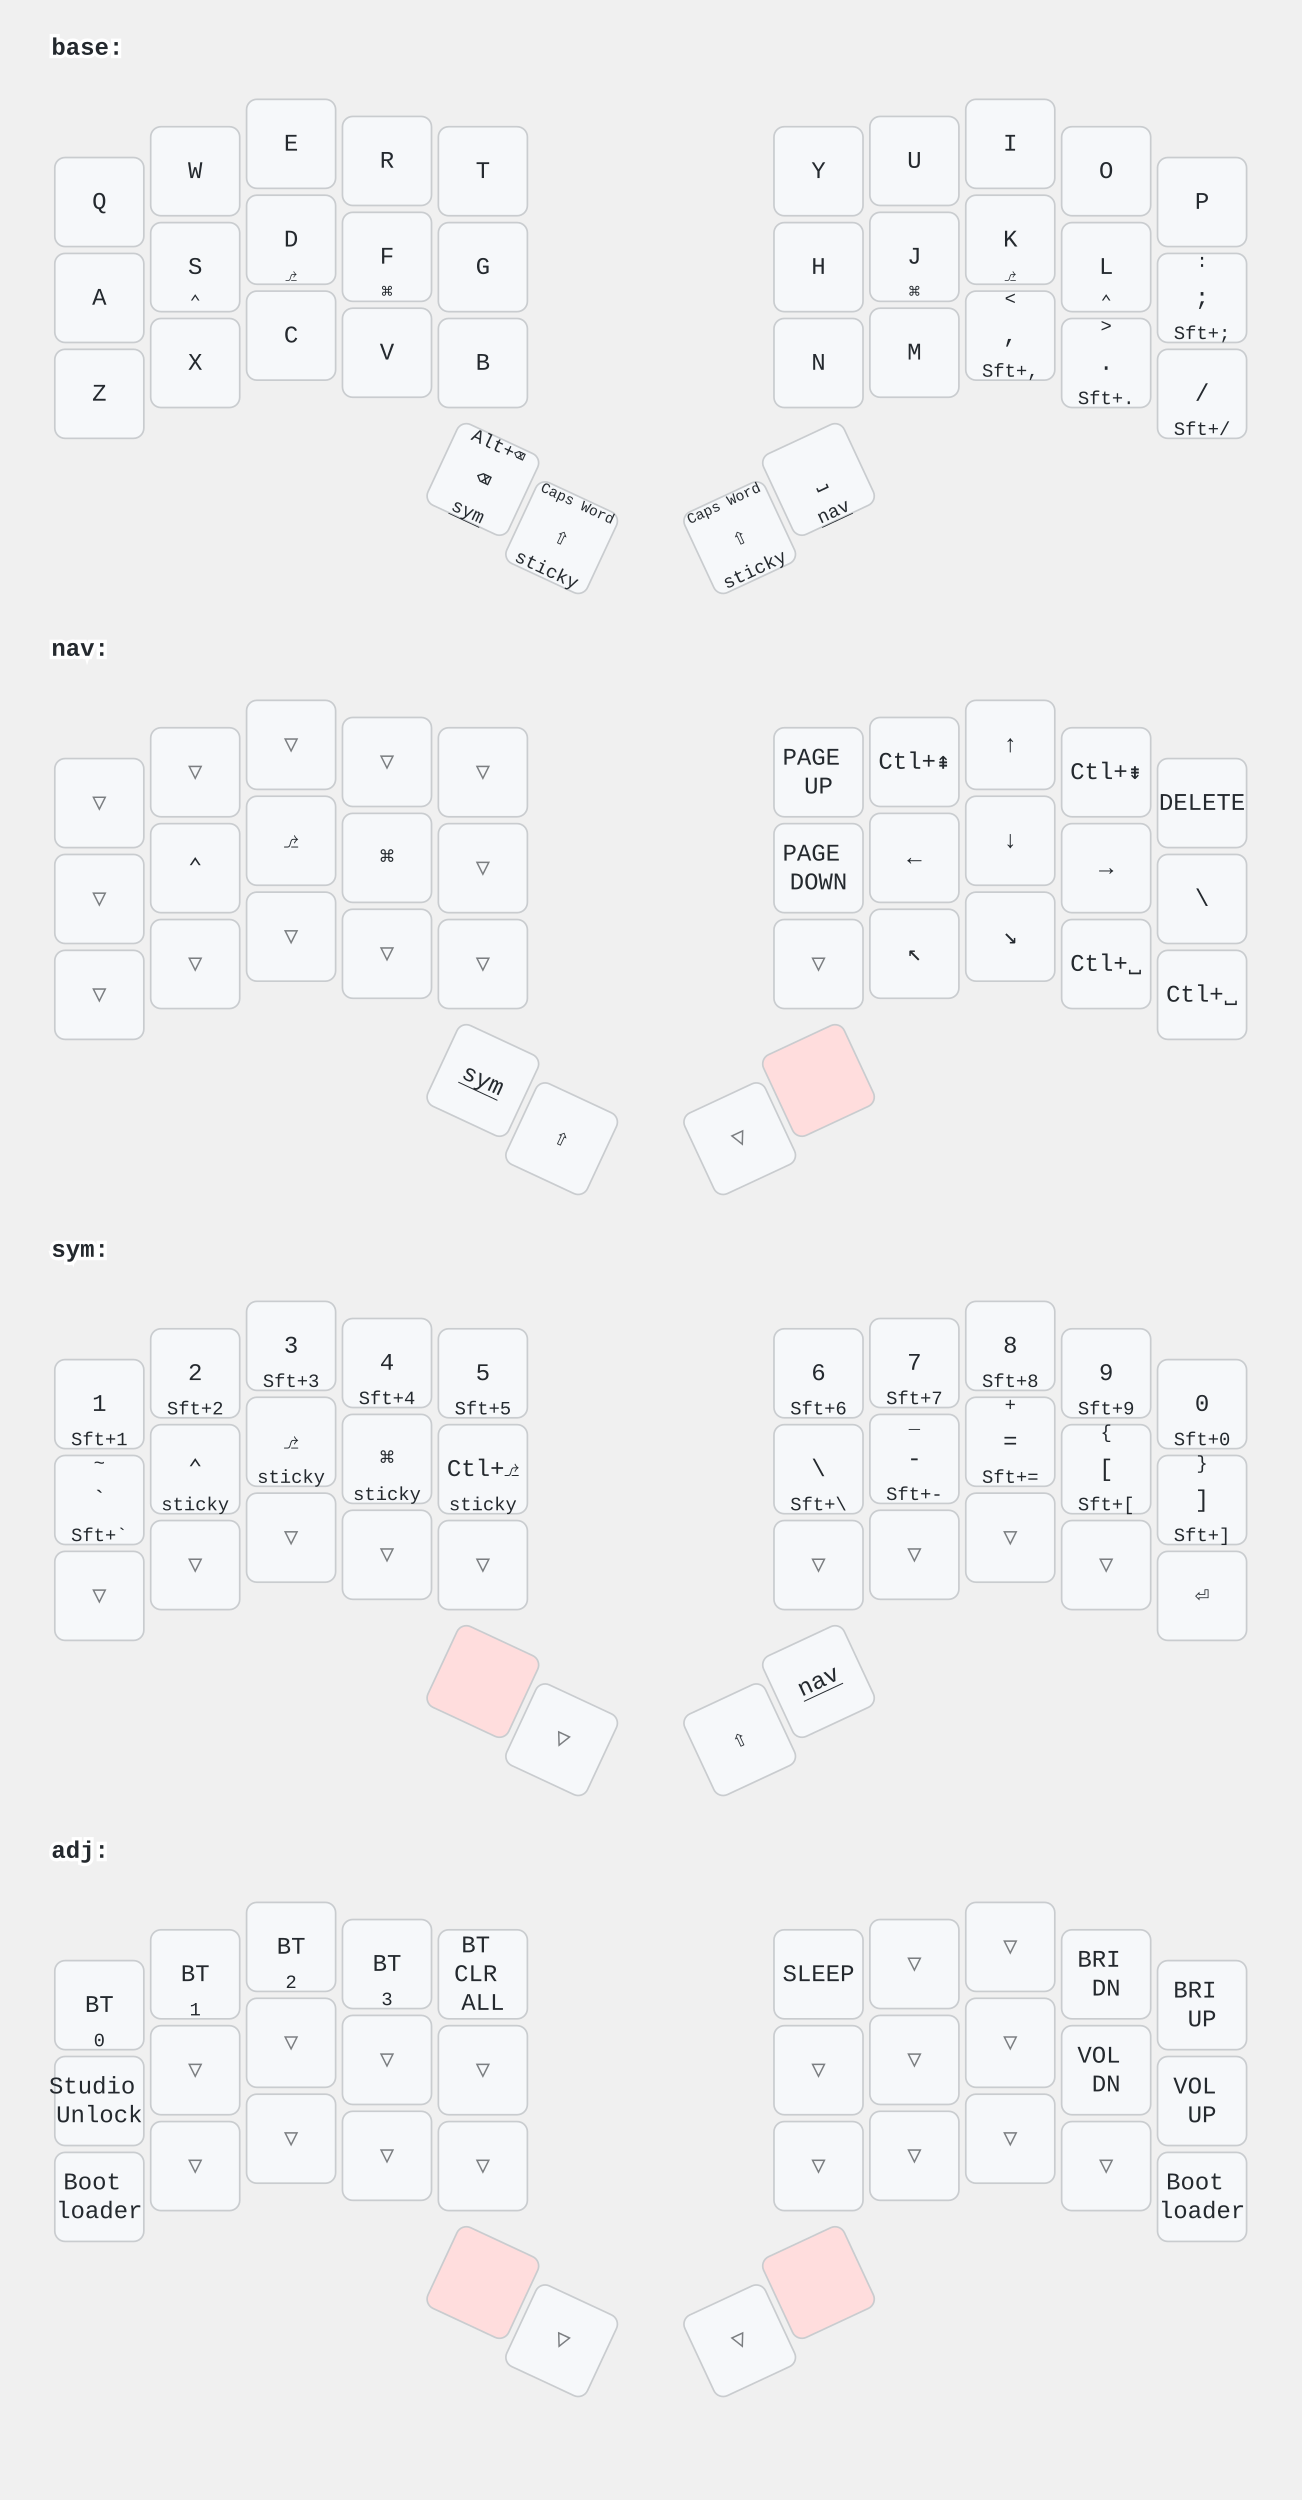
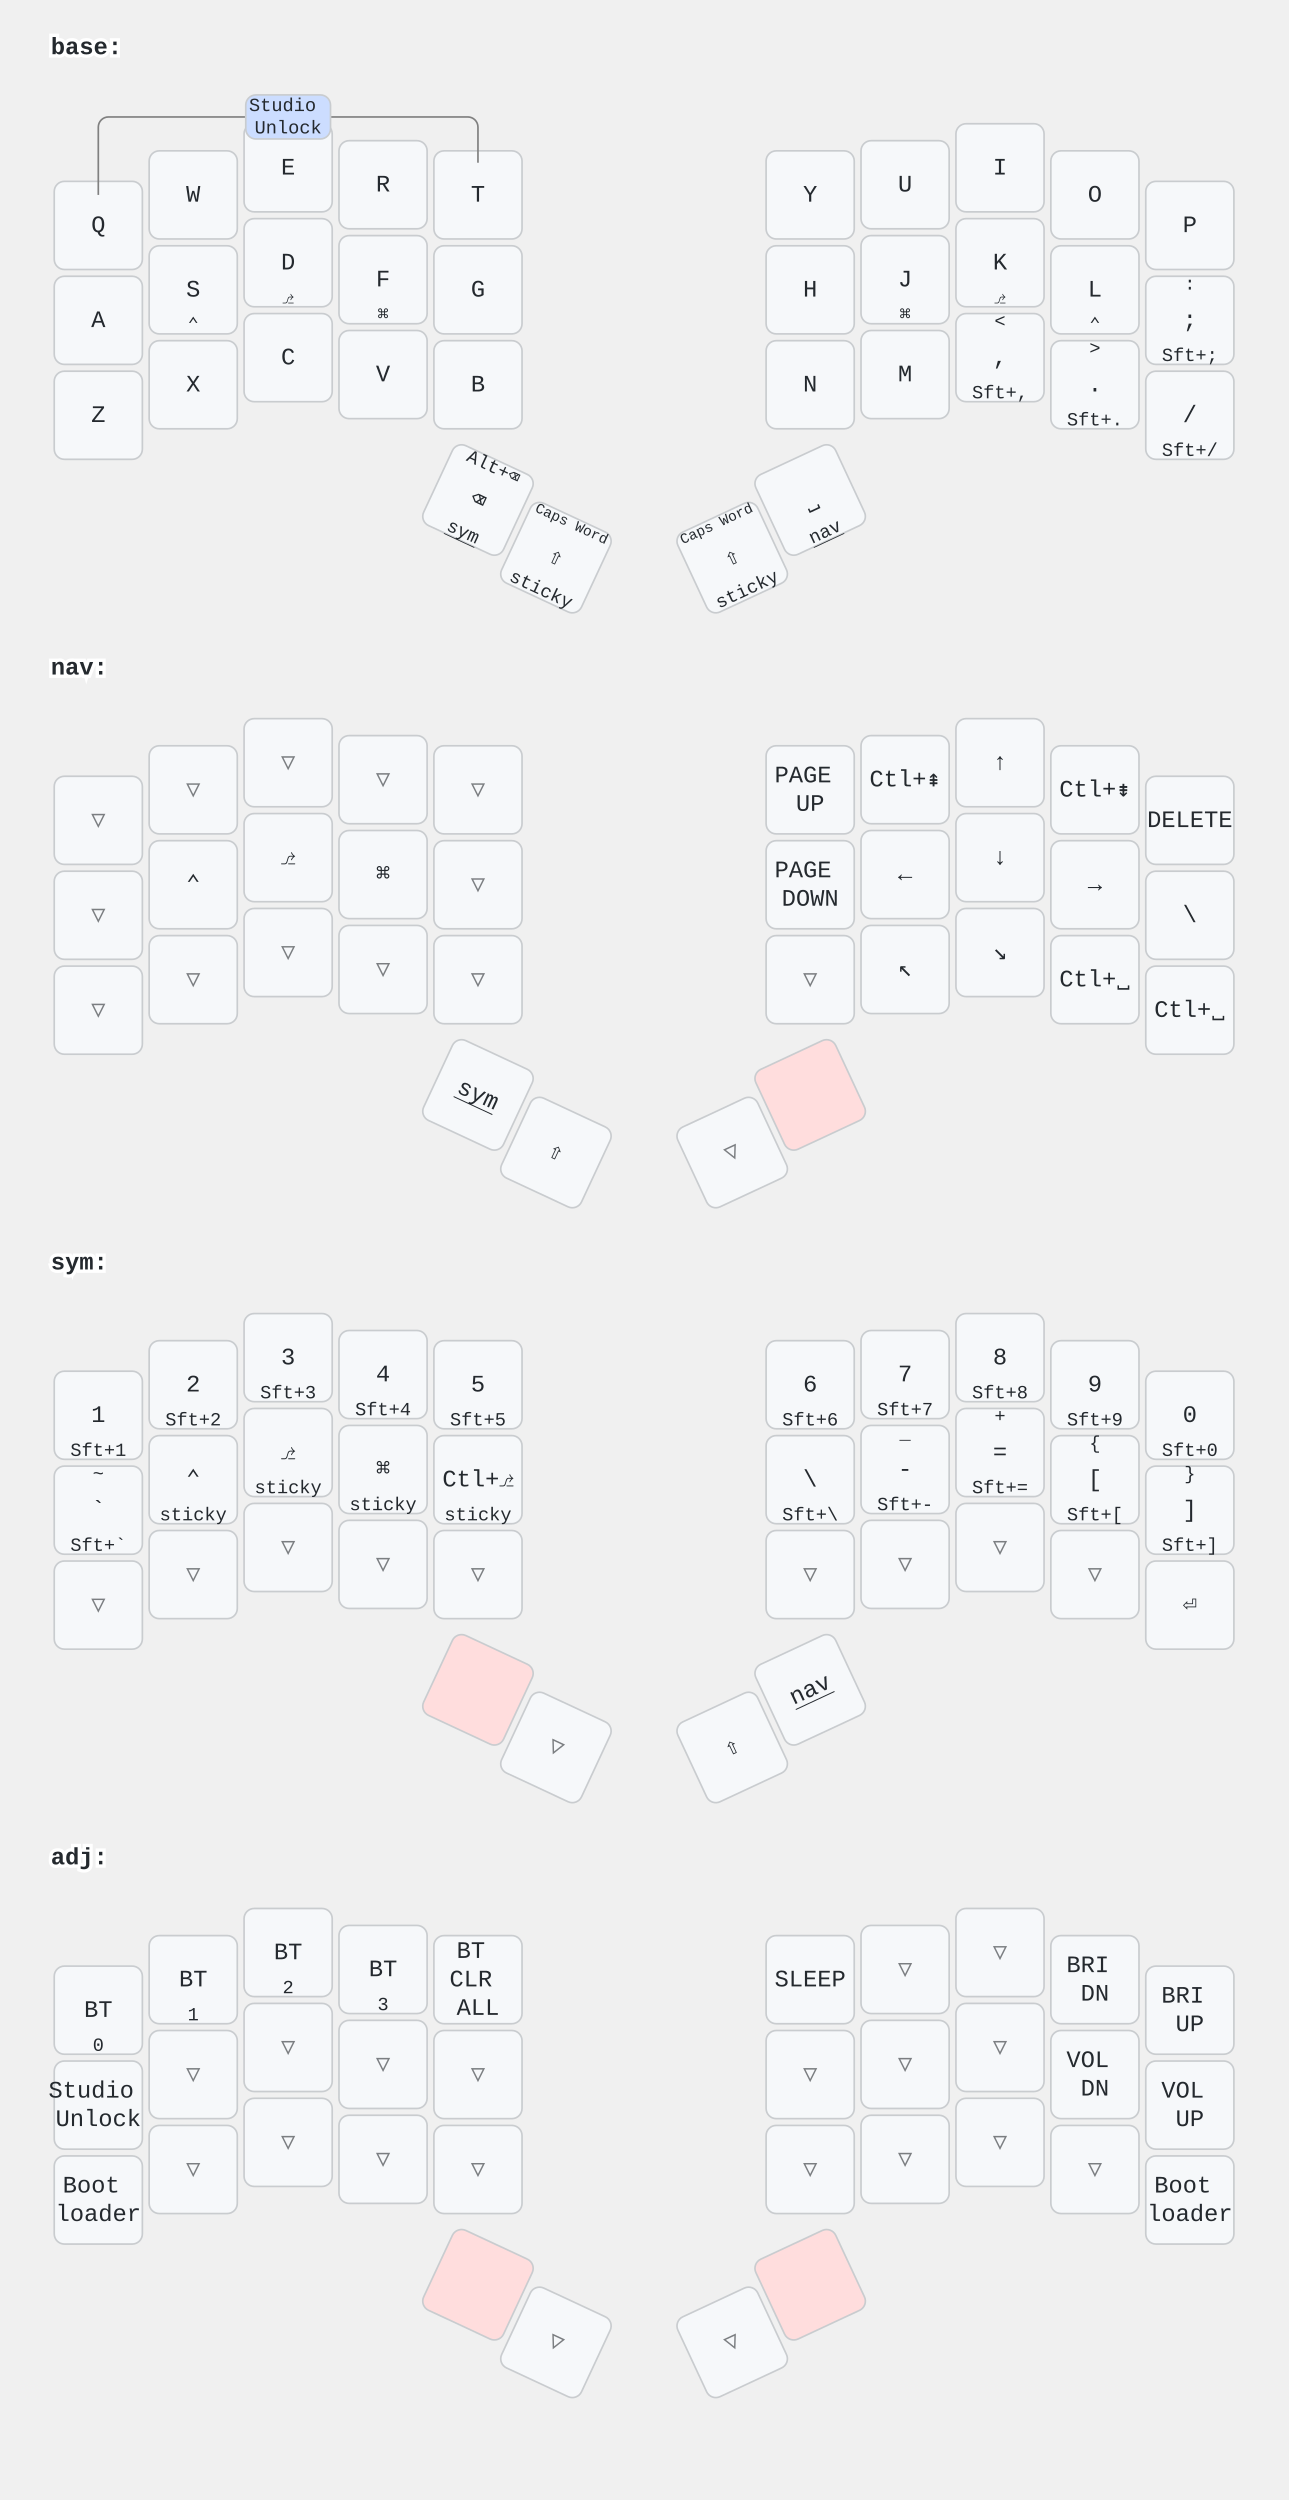
- <svg xmlns="http://www.w3.org/2000/svg" width="760" height="1460" viewBox="0 0 760 1460" class="keymap">
+ <svg xmlns="http://www.w3.org/2000/svg" width="760" height="1475" viewBox="0 0 760 1475" class="keymap">
  <style>/* inherit to force styles through use tags */
svg path {
    fill: inherit;
}

/* font and background color specifications */
svg.keymap {
    font-family: SFMono-Regular,Consolas,Liberation Mono,Menlo,monospace;
    font-size: 14px;
    font-kerning: normal;
    text-rendering: optimizeLegibility;
    fill: #24292e;
}

/* default key styling */
rect.key {
    fill: #f6f8fa;
}

rect.key, rect.combo {
    stroke: #c9cccf;
    stroke-width: 1;
}

/* default key side styling, only used is draw_key_sides is set */
rect.side {
    filter: brightness(90%);
}

/* color accent for combo boxes */
rect.combo, rect.combo-separate {
    fill: #cdf;
}

/* color accent for held keys */
rect.held, rect.combo.held {
    fill: #fdd;
}

/* color accent for ghost (optional) keys */
rect.ghost, rect.combo.ghost {
    stroke-dasharray: 4, 4;
    stroke-width: 2;
}

text {
    text-anchor: middle;
    dominant-baseline: middle;
}

/* styling for layer labels */
text.label {
    font-weight: bold;
    text-anchor: start;
    stroke: white;
    stroke-width: 4;
    paint-order: stroke;
}

/* styling for optional footer */
text.footer {
    text-anchor: end;
    dominant-baseline: auto;
    stroke: white;
    stroke-width: 4;
    paint-order: stroke;
}

/* styling for combo tap, and key non-tap label text */
text.combo, text.hold, text.shifted, text.left, text.right {
    font-size: 11px;
}

text.hold {
    text-anchor: middle;
    dominant-baseline: auto;
}

text.shifted {
    text-anchor: middle;
    dominant-baseline: hanging;
}

text.left {
    text-anchor: start;
}

text.right {
    text-anchor: end;
}

text.layer-activator {
    text-decoration: underline;
}

/* styling for hold/shifted label text in combo box */
text.combo.hold, text.combo.shifted, text.combo.left, text.combo.right {
    font-size: 8px;
}

/* lighter symbol for transparent keys */
text.trans {
    fill: #7b7e81;
}

/* styling for combo dendrons */
path.combo {
    stroke-width: 1;
    stroke: gray;
    fill: none;
}

/* Start Tabler Icons Cleanup */
/* cannot use height/width with glyphs */
.icon-tabler &gt; path {
    fill: inherit;
    stroke: inherit;
    stroke-width: 2;
}
/* hide tabler's default box */
.icon-tabler &gt; path[stroke="none"][fill="none"] {
    visibility: hidden;
}
/* End Tabler Icons Cleanup */
</style>
  <g transform="translate(30, 0)" class="layer-base">
    <text x="0" y="28" class="label" id="base">base:</text>
-     <g transform="translate(0, 56)">
+     <g transform="translate(0, 71)">
      <g transform="translate(28, 62)" class="key keypos-0">
        <rect rx="6" ry="6" x="-26" y="-26" width="52" height="52" class="key" />
        <text x="0" y="0" class="key tap">Q</text>
      </g>
      <g transform="translate(84, 44)" class="key keypos-1">
        <rect rx="6" ry="6" x="-26" y="-26" width="52" height="52" class="key" />
        <text x="0" y="0" class="key tap">W</text>
      </g>
      <g transform="translate(140, 28)" class="key keypos-2">
        <rect rx="6" ry="6" x="-26" y="-26" width="52" height="52" class="key" />
        <text x="0" y="0" class="key tap">E</text>
      </g>
      <g transform="translate(196, 38)" class="key keypos-3">
        <rect rx="6" ry="6" x="-26" y="-26" width="52" height="52" class="key" />
        <text x="0" y="0" class="key tap">R</text>
      </g>
      <g transform="translate(252, 44)" class="key keypos-4">
        <rect rx="6" ry="6" x="-26" y="-26" width="52" height="52" class="key" />
        <text x="0" y="0" class="key tap">T</text>
      </g>
      <g transform="translate(448, 44)" class="key keypos-5">
        <rect rx="6" ry="6" x="-26" y="-26" width="52" height="52" class="key" />
        <text x="0" y="0" class="key tap">Y</text>
      </g>
      <g transform="translate(504, 38)" class="key keypos-6">
        <rect rx="6" ry="6" x="-26" y="-26" width="52" height="52" class="key" />
        <text x="0" y="0" class="key tap">U</text>
      </g>
      <g transform="translate(560, 28)" class="key keypos-7">
        <rect rx="6" ry="6" x="-26" y="-26" width="52" height="52" class="key" />
        <text x="0" y="0" class="key tap">I</text>
      </g>
      <g transform="translate(616, 44)" class="key keypos-8">
        <rect rx="6" ry="6" x="-26" y="-26" width="52" height="52" class="key" />
        <text x="0" y="0" class="key tap">O</text>
      </g>
      <g transform="translate(672, 62)" class="key keypos-9">
        <rect rx="6" ry="6" x="-26" y="-26" width="52" height="52" class="key" />
        <text x="0" y="0" class="key tap">P</text>
      </g>
      <g transform="translate(28, 118)" class="key keypos-10">
        <rect rx="6" ry="6" x="-26" y="-26" width="52" height="52" class="key" />
        <text x="0" y="0" class="key tap">A</text>
      </g>
      <g transform="translate(84, 100)" class="key keypos-11">
        <rect rx="6" ry="6" x="-26" y="-26" width="52" height="52" class="key" />
        <text x="0" y="0" class="key tap">S</text>
        <text x="0" y="24" class="key hold">⌃</text>
      </g>
      <g transform="translate(140, 84)" class="key keypos-12">
        <rect rx="6" ry="6" x="-26" y="-26" width="52" height="52" class="key" />
        <text x="0" y="0" class="key tap">D</text>
        <text x="0" y="24" class="key hold">⎇</text>
      </g>
      <g transform="translate(196, 94)" class="key keypos-13">
        <rect rx="6" ry="6" x="-26" y="-26" width="52" height="52" class="key" />
        <text x="0" y="0" class="key tap">F</text>
        <text x="0" y="24" class="key hold">⌘</text>
      </g>
      <g transform="translate(252, 100)" class="key keypos-14">
        <rect rx="6" ry="6" x="-26" y="-26" width="52" height="52" class="key" />
        <text x="0" y="0" class="key tap">G</text>
      </g>
      <g transform="translate(448, 100)" class="key keypos-15">
        <rect rx="6" ry="6" x="-26" y="-26" width="52" height="52" class="key" />
        <text x="0" y="0" class="key tap">H</text>
      </g>
      <g transform="translate(504, 94)" class="key keypos-16">
        <rect rx="6" ry="6" x="-26" y="-26" width="52" height="52" class="key" />
        <text x="0" y="0" class="key tap">J</text>
        <text x="0" y="24" class="key hold">⌘</text>
      </g>
      <g transform="translate(560, 84)" class="key keypos-17">
        <rect rx="6" ry="6" x="-26" y="-26" width="52" height="52" class="key" />
        <text x="0" y="0" class="key tap">K</text>
        <text x="0" y="24" class="key hold">⎇</text>
      </g>
      <g transform="translate(616, 100)" class="key keypos-18">
        <rect rx="6" ry="6" x="-26" y="-26" width="52" height="52" class="key" />
        <text x="0" y="0" class="key tap">L</text>
        <text x="0" y="24" class="key hold">⌃</text>
      </g>
      <g transform="translate(672, 118)" class="key keypos-19">
        <rect rx="6" ry="6" x="-26" y="-26" width="52" height="52" class="key" />
        <text x="0" y="0" class="key tap">;</text>
        <text x="0" y="24" class="key hold">Sft+;</text>
        <text x="0" y="-24" class="key shifted">:</text>
      </g>
      <g transform="translate(28, 174)" class="key keypos-20">
        <rect rx="6" ry="6" x="-26" y="-26" width="52" height="52" class="key" />
        <text x="0" y="0" class="key tap">Z</text>
      </g>
      <g transform="translate(84, 156)" class="key keypos-21">
        <rect rx="6" ry="6" x="-26" y="-26" width="52" height="52" class="key" />
        <text x="0" y="0" class="key tap">X</text>
      </g>
      <g transform="translate(140, 140)" class="key keypos-22">
        <rect rx="6" ry="6" x="-26" y="-26" width="52" height="52" class="key" />
        <text x="0" y="0" class="key tap">C</text>
      </g>
      <g transform="translate(196, 150)" class="key keypos-23">
        <rect rx="6" ry="6" x="-26" y="-26" width="52" height="52" class="key" />
        <text x="0" y="0" class="key tap">V</text>
      </g>
      <g transform="translate(252, 156)" class="key keypos-24">
        <rect rx="6" ry="6" x="-26" y="-26" width="52" height="52" class="key" />
        <text x="0" y="0" class="key tap">B</text>
      </g>
      <g transform="translate(448, 156)" class="key keypos-25">
        <rect rx="6" ry="6" x="-26" y="-26" width="52" height="52" class="key" />
        <text x="0" y="0" class="key tap">N</text>
      </g>
      <g transform="translate(504, 150)" class="key keypos-26">
        <rect rx="6" ry="6" x="-26" y="-26" width="52" height="52" class="key" />
        <text x="0" y="0" class="key tap">M</text>
      </g>
      <g transform="translate(560, 140)" class="key keypos-27">
        <rect rx="6" ry="6" x="-26" y="-26" width="52" height="52" class="key" />
        <text x="0" y="0" class="key tap">,</text>
        <text x="0" y="24" class="key hold">Sft+,</text>
        <text x="0" y="-24" class="key shifted">&lt;</text>
      </g>
      <g transform="translate(616, 156)" class="key keypos-28">
        <rect rx="6" ry="6" x="-26" y="-26" width="52" height="52" class="key" />
        <text x="0" y="0" class="key tap">.</text>
        <text x="0" y="24" class="key hold">Sft+.</text>
        <text x="0" y="-24" class="key shifted">&gt;</text>
      </g>
      <g transform="translate(672, 174)" class="key keypos-29">
        <rect rx="6" ry="6" x="-26" y="-26" width="52" height="52" class="key" />
        <text x="0" y="0" class="key tap">/</text>
        <text x="0" y="24" class="key hold">Sft+/</text>
      </g>
      <g transform="translate(252, 224) rotate(25.0)" class="key keypos-30">
        <rect rx="6" ry="6" x="-26" y="-26" width="52" height="52" class="key" />
        <text x="0" y="0" class="key tap">⌫</text>
        <a href="#sym">
          <text x="0" y="24" class="key hold layer-activator">sym</text>
        </a>
        <text x="0" y="-24" class="key shifted">Alt+⌫</text>
      </g>
      <g transform="translate(298, 258) rotate(25.0)" class="key keypos-31">
        <rect rx="6" ry="6" x="-26" y="-26" width="52" height="52" class="key" />
        <text x="0" y="0" class="key tap">⇧</text>
        <text x="0" y="24" class="key hold">sticky</text>
        <text x="0" y="-24" class="key shifted">
          <tspan style="font-size: 78%">Caps Word</tspan>
        </text>
      </g>
      <g transform="translate(402, 258) rotate(-25.0)" class="key keypos-32">
        <rect rx="6" ry="6" x="-26" y="-26" width="52" height="52" class="key" />
        <text x="0" y="0" class="key tap">⇧</text>
        <text x="0" y="24" class="key hold">sticky</text>
        <text x="0" y="-24" class="key shifted">
          <tspan style="font-size: 78%">Caps Word</tspan>
        </text>
      </g>
      <g transform="translate(448, 224) rotate(-25.0)" class="key keypos-33">
        <rect rx="6" ry="6" x="-26" y="-26" width="52" height="52" class="key" />
        <text x="0" y="0" class="key tap">⎵</text>
        <a href="#nav">
          <text x="0" y="24" class="key hold layer-activator">nav</text>
        </a>
      </g>
+       <g class="combo combopos-0">
+         <path d="M140,-2 h-106 a6.0,6.0 0 0 0 -6.0,6.0 v40" class="combo" />
+         <path d="M140,-2 h106 a6.0,6.0 0 0 1 6.0,6.0 v21" class="combo" />
+         <rect rx="6" ry="6" x="115" y="-15" width="50" height="26" class="combo" />
+         <text x="140" y="-2" class="combo tap">
+           <tspan x="140" dy="-0.6em">Studio</tspan>
+           <tspan x="140" dy="1.2em">Unlock</tspan>
+         </text>
+       </g>
    </g>
  </g>
-   <g transform="translate(30, 351)" class="layer-nav">
+   <g transform="translate(30, 366)" class="layer-nav">
    <text x="0" y="28" class="label" id="nav">nav:</text>
    <g transform="translate(0, 56)">
      <g transform="translate(28, 62)" class="key trans keypos-0">
        <rect rx="6" ry="6" x="-26" y="-26" width="52" height="52" class="key trans" />
        <text x="0" y="0" class="key trans tap">▽</text>
      </g>
      <g transform="translate(84, 44)" class="key trans keypos-1">
        <rect rx="6" ry="6" x="-26" y="-26" width="52" height="52" class="key trans" />
        <text x="0" y="0" class="key trans tap">▽</text>
      </g>
      <g transform="translate(140, 28)" class="key trans keypos-2">
        <rect rx="6" ry="6" x="-26" y="-26" width="52" height="52" class="key trans" />
        <text x="0" y="0" class="key trans tap">▽</text>
      </g>
      <g transform="translate(196, 38)" class="key trans keypos-3">
        <rect rx="6" ry="6" x="-26" y="-26" width="52" height="52" class="key trans" />
        <text x="0" y="0" class="key trans tap">▽</text>
      </g>
      <g transform="translate(252, 44)" class="key trans keypos-4">
        <rect rx="6" ry="6" x="-26" y="-26" width="52" height="52" class="key trans" />
        <text x="0" y="0" class="key trans tap">▽</text>
      </g>
      <g transform="translate(448, 44)" class="key keypos-5">
        <rect rx="6" ry="6" x="-26" y="-26" width="52" height="52" class="key" />
        <text x="0" y="0" class="key tap">
          <tspan x="0" dy="-0.6em">PAGE</tspan>
          <tspan x="0" dy="1.2em">UP</tspan>
        </text>
      </g>
      <g transform="translate(504, 38)" class="key keypos-6">
        <rect rx="6" ry="6" x="-26" y="-26" width="52" height="52" class="key" />
        <text x="0" y="0" class="key tap">Ctl+⇞</text>
      </g>
      <g transform="translate(560, 28)" class="key keypos-7">
        <rect rx="6" ry="6" x="-26" y="-26" width="52" height="52" class="key" />
        <text x="0" y="0" class="key tap">↑</text>
      </g>
      <g transform="translate(616, 44)" class="key keypos-8">
        <rect rx="6" ry="6" x="-26" y="-26" width="52" height="52" class="key" />
        <text x="0" y="0" class="key tap">Ctl+⇟</text>
      </g>
      <g transform="translate(672, 62)" class="key keypos-9">
        <rect rx="6" ry="6" x="-26" y="-26" width="52" height="52" class="key" />
        <text x="0" y="0" class="key tap">DELETE</text>
      </g>
      <g transform="translate(28, 118)" class="key trans keypos-10">
        <rect rx="6" ry="6" x="-26" y="-26" width="52" height="52" class="key trans" />
        <text x="0" y="0" class="key trans tap">▽</text>
      </g>
      <g transform="translate(84, 100)" class="key keypos-11">
        <rect rx="6" ry="6" x="-26" y="-26" width="52" height="52" class="key" />
        <text x="0" y="0" class="key tap">⌃</text>
      </g>
      <g transform="translate(140, 84)" class="key keypos-12">
        <rect rx="6" ry="6" x="-26" y="-26" width="52" height="52" class="key" />
        <text x="0" y="0" class="key tap">⎇</text>
      </g>
      <g transform="translate(196, 94)" class="key keypos-13">
        <rect rx="6" ry="6" x="-26" y="-26" width="52" height="52" class="key" />
        <text x="0" y="0" class="key tap">⌘</text>
      </g>
      <g transform="translate(252, 100)" class="key trans keypos-14">
        <rect rx="6" ry="6" x="-26" y="-26" width="52" height="52" class="key trans" />
        <text x="0" y="0" class="key trans tap">▽</text>
      </g>
      <g transform="translate(448, 100)" class="key keypos-15">
        <rect rx="6" ry="6" x="-26" y="-26" width="52" height="52" class="key" />
        <text x="0" y="0" class="key tap">
          <tspan x="0" dy="-0.6em">PAGE</tspan>
          <tspan x="0" dy="1.2em">DOWN</tspan>
        </text>
      </g>
      <g transform="translate(504, 94)" class="key keypos-16">
        <rect rx="6" ry="6" x="-26" y="-26" width="52" height="52" class="key" />
        <text x="0" y="0" class="key tap">←</text>
      </g>
      <g transform="translate(560, 84)" class="key keypos-17">
        <rect rx="6" ry="6" x="-26" y="-26" width="52" height="52" class="key" />
        <text x="0" y="0" class="key tap">↓</text>
      </g>
      <g transform="translate(616, 100)" class="key keypos-18">
        <rect rx="6" ry="6" x="-26" y="-26" width="52" height="52" class="key" />
        <text x="0" y="0" class="key tap">→</text>
      </g>
      <g transform="translate(672, 118)" class="key keypos-19">
        <rect rx="6" ry="6" x="-26" y="-26" width="52" height="52" class="key" />
        <text x="0" y="0" class="key tap">\</text>
      </g>
      <g transform="translate(28, 174)" class="key trans keypos-20">
        <rect rx="6" ry="6" x="-26" y="-26" width="52" height="52" class="key trans" />
        <text x="0" y="0" class="key trans tap">▽</text>
      </g>
      <g transform="translate(84, 156)" class="key trans keypos-21">
        <rect rx="6" ry="6" x="-26" y="-26" width="52" height="52" class="key trans" />
        <text x="0" y="0" class="key trans tap">▽</text>
      </g>
      <g transform="translate(140, 140)" class="key trans keypos-22">
        <rect rx="6" ry="6" x="-26" y="-26" width="52" height="52" class="key trans" />
        <text x="0" y="0" class="key trans tap">▽</text>
      </g>
      <g transform="translate(196, 150)" class="key trans keypos-23">
        <rect rx="6" ry="6" x="-26" y="-26" width="52" height="52" class="key trans" />
        <text x="0" y="0" class="key trans tap">▽</text>
      </g>
      <g transform="translate(252, 156)" class="key trans keypos-24">
        <rect rx="6" ry="6" x="-26" y="-26" width="52" height="52" class="key trans" />
        <text x="0" y="0" class="key trans tap">▽</text>
      </g>
      <g transform="translate(448, 156)" class="key trans keypos-25">
        <rect rx="6" ry="6" x="-26" y="-26" width="52" height="52" class="key trans" />
        <text x="0" y="0" class="key trans tap">▽</text>
      </g>
      <g transform="translate(504, 150)" class="key keypos-26">
        <rect rx="6" ry="6" x="-26" y="-26" width="52" height="52" class="key" />
        <text x="0" y="0" class="key tap">↖</text>
      </g>
      <g transform="translate(560, 140)" class="key keypos-27">
        <rect rx="6" ry="6" x="-26" y="-26" width="52" height="52" class="key" />
        <text x="0" y="0" class="key tap">↘</text>
      </g>
      <g transform="translate(616, 156)" class="key keypos-28">
        <rect rx="6" ry="6" x="-26" y="-26" width="52" height="52" class="key" />
        <text x="0" y="0" class="key tap">Ctl+⎵</text>
      </g>
      <g transform="translate(672, 174)" class="key keypos-29">
        <rect rx="6" ry="6" x="-26" y="-26" width="52" height="52" class="key" />
        <text x="0" y="0" class="key tap">Ctl+⎵</text>
      </g>
      <g transform="translate(252, 224) rotate(25.0)" class="key keypos-30">
        <rect rx="6" ry="6" x="-26" y="-26" width="52" height="52" class="key" />
        <a href="#sym">
          <text x="0" y="0" class="key tap layer-activator">sym</text>
        </a>
      </g>
      <g transform="translate(298, 258) rotate(25.0)" class="key keypos-31">
        <rect rx="6" ry="6" x="-26" y="-26" width="52" height="52" class="key" />
        <text x="0" y="0" class="key tap">⇧</text>
      </g>
      <g transform="translate(402, 258) rotate(-25.0)" class="key trans keypos-32">
        <rect rx="6" ry="6" x="-26" y="-26" width="52" height="52" class="key trans" />
        <text x="0" y="0" class="key trans tap">▽</text>
      </g>
      <g transform="translate(448, 224) rotate(-25.0)" class="key held keypos-33">
        <rect rx="6" ry="6" x="-26" y="-26" width="52" height="52" class="key held" />
      </g>
    </g>
  </g>
-   <g transform="translate(30, 702)" class="layer-sym">
+   <g transform="translate(30, 717)" class="layer-sym">
    <text x="0" y="28" class="label" id="sym">sym:</text>
    <g transform="translate(0, 56)">
      <g transform="translate(28, 62)" class="key keypos-0">
        <rect rx="6" ry="6" x="-26" y="-26" width="52" height="52" class="key" />
        <text x="0" y="0" class="key tap">1</text>
        <text x="0" y="24" class="key hold">Sft+1</text>
      </g>
      <g transform="translate(84, 44)" class="key keypos-1">
        <rect rx="6" ry="6" x="-26" y="-26" width="52" height="52" class="key" />
        <text x="0" y="0" class="key tap">2</text>
        <text x="0" y="24" class="key hold">Sft+2</text>
      </g>
      <g transform="translate(140, 28)" class="key keypos-2">
        <rect rx="6" ry="6" x="-26" y="-26" width="52" height="52" class="key" />
        <text x="0" y="0" class="key tap">3</text>
        <text x="0" y="24" class="key hold">Sft+3</text>
      </g>
      <g transform="translate(196, 38)" class="key keypos-3">
        <rect rx="6" ry="6" x="-26" y="-26" width="52" height="52" class="key" />
        <text x="0" y="0" class="key tap">4</text>
        <text x="0" y="24" class="key hold">Sft+4</text>
      </g>
      <g transform="translate(252, 44)" class="key keypos-4">
        <rect rx="6" ry="6" x="-26" y="-26" width="52" height="52" class="key" />
        <text x="0" y="0" class="key tap">5</text>
        <text x="0" y="24" class="key hold">Sft+5</text>
      </g>
      <g transform="translate(448, 44)" class="key keypos-5">
        <rect rx="6" ry="6" x="-26" y="-26" width="52" height="52" class="key" />
        <text x="0" y="0" class="key tap">6</text>
        <text x="0" y="24" class="key hold">Sft+6</text>
      </g>
      <g transform="translate(504, 38)" class="key keypos-6">
        <rect rx="6" ry="6" x="-26" y="-26" width="52" height="52" class="key" />
        <text x="0" y="0" class="key tap">7</text>
        <text x="0" y="24" class="key hold">Sft+7</text>
      </g>
      <g transform="translate(560, 28)" class="key keypos-7">
        <rect rx="6" ry="6" x="-26" y="-26" width="52" height="52" class="key" />
        <text x="0" y="0" class="key tap">8</text>
        <text x="0" y="24" class="key hold">Sft+8</text>
      </g>
      <g transform="translate(616, 44)" class="key keypos-8">
        <rect rx="6" ry="6" x="-26" y="-26" width="52" height="52" class="key" />
        <text x="0" y="0" class="key tap">9</text>
        <text x="0" y="24" class="key hold">Sft+9</text>
      </g>
      <g transform="translate(672, 62)" class="key keypos-9">
        <rect rx="6" ry="6" x="-26" y="-26" width="52" height="52" class="key" />
        <text x="0" y="0" class="key tap">0</text>
        <text x="0" y="24" class="key hold">Sft+0</text>
      </g>
      <g transform="translate(28, 118)" class="key keypos-10">
        <rect rx="6" ry="6" x="-26" y="-26" width="52" height="52" class="key" />
        <text x="0" y="0" class="key tap">`</text>
        <text x="0" y="24" class="key hold">Sft+`</text>
        <text x="0" y="-24" class="key shifted">~</text>
      </g>
      <g transform="translate(84, 100)" class="key keypos-11">
        <rect rx="6" ry="6" x="-26" y="-26" width="52" height="52" class="key" />
        <text x="0" y="0" class="key tap">⌃</text>
        <text x="0" y="24" class="key hold">sticky</text>
      </g>
      <g transform="translate(140, 84)" class="key keypos-12">
        <rect rx="6" ry="6" x="-26" y="-26" width="52" height="52" class="key" />
        <text x="0" y="0" class="key tap">⎇</text>
        <text x="0" y="24" class="key hold">sticky</text>
      </g>
      <g transform="translate(196, 94)" class="key keypos-13">
        <rect rx="6" ry="6" x="-26" y="-26" width="52" height="52" class="key" />
        <text x="0" y="0" class="key tap">⌘</text>
        <text x="0" y="24" class="key hold">sticky</text>
      </g>
      <g transform="translate(252, 100)" class="key keypos-14">
        <rect rx="6" ry="6" x="-26" y="-26" width="52" height="52" class="key" />
        <text x="0" y="0" class="key tap">Ctl+⎇</text>
        <text x="0" y="24" class="key hold">sticky</text>
      </g>
      <g transform="translate(448, 100)" class="key keypos-15">
        <rect rx="6" ry="6" x="-26" y="-26" width="52" height="52" class="key" />
        <text x="0" y="0" class="key tap">\</text>
        <text x="0" y="24" class="key hold">Sft+\</text>
      </g>
      <g transform="translate(504, 94)" class="key keypos-16">
        <rect rx="6" ry="6" x="-26" y="-26" width="52" height="52" class="key" />
        <text x="0" y="0" class="key tap">-</text>
        <text x="0" y="24" class="key hold">Sft+-</text>
        <text x="0" y="-24" class="key shifted">_</text>
      </g>
      <g transform="translate(560, 84)" class="key keypos-17">
        <rect rx="6" ry="6" x="-26" y="-26" width="52" height="52" class="key" />
        <text x="0" y="0" class="key tap">=</text>
        <text x="0" y="24" class="key hold">Sft+=</text>
        <text x="0" y="-24" class="key shifted">+</text>
      </g>
      <g transform="translate(616, 100)" class="key keypos-18">
        <rect rx="6" ry="6" x="-26" y="-26" width="52" height="52" class="key" />
        <text x="0" y="0" class="key tap">[</text>
        <text x="0" y="24" class="key hold">Sft+[</text>
        <text x="0" y="-24" class="key shifted">{</text>
      </g>
      <g transform="translate(672, 118)" class="key keypos-19">
        <rect rx="6" ry="6" x="-26" y="-26" width="52" height="52" class="key" />
        <text x="0" y="0" class="key tap">]</text>
        <text x="0" y="24" class="key hold">Sft+]</text>
        <text x="0" y="-24" class="key shifted">}</text>
      </g>
      <g transform="translate(28, 174)" class="key trans keypos-20">
        <rect rx="6" ry="6" x="-26" y="-26" width="52" height="52" class="key trans" />
        <text x="0" y="0" class="key trans tap">▽</text>
      </g>
      <g transform="translate(84, 156)" class="key trans keypos-21">
        <rect rx="6" ry="6" x="-26" y="-26" width="52" height="52" class="key trans" />
        <text x="0" y="0" class="key trans tap">▽</text>
      </g>
      <g transform="translate(140, 140)" class="key trans keypos-22">
        <rect rx="6" ry="6" x="-26" y="-26" width="52" height="52" class="key trans" />
        <text x="0" y="0" class="key trans tap">▽</text>
      </g>
      <g transform="translate(196, 150)" class="key trans keypos-23">
        <rect rx="6" ry="6" x="-26" y="-26" width="52" height="52" class="key trans" />
        <text x="0" y="0" class="key trans tap">▽</text>
      </g>
      <g transform="translate(252, 156)" class="key trans keypos-24">
        <rect rx="6" ry="6" x="-26" y="-26" width="52" height="52" class="key trans" />
        <text x="0" y="0" class="key trans tap">▽</text>
      </g>
      <g transform="translate(448, 156)" class="key trans keypos-25">
        <rect rx="6" ry="6" x="-26" y="-26" width="52" height="52" class="key trans" />
        <text x="0" y="0" class="key trans tap">▽</text>
      </g>
      <g transform="translate(504, 150)" class="key trans keypos-26">
        <rect rx="6" ry="6" x="-26" y="-26" width="52" height="52" class="key trans" />
        <text x="0" y="0" class="key trans tap">▽</text>
      </g>
      <g transform="translate(560, 140)" class="key trans keypos-27">
        <rect rx="6" ry="6" x="-26" y="-26" width="52" height="52" class="key trans" />
        <text x="0" y="0" class="key trans tap">▽</text>
      </g>
      <g transform="translate(616, 156)" class="key trans keypos-28">
        <rect rx="6" ry="6" x="-26" y="-26" width="52" height="52" class="key trans" />
        <text x="0" y="0" class="key trans tap">▽</text>
      </g>
      <g transform="translate(672, 174)" class="key keypos-29">
        <rect rx="6" ry="6" x="-26" y="-26" width="52" height="52" class="key" />
        <text x="0" y="0" class="key tap">⏎</text>
      </g>
      <g transform="translate(252, 224) rotate(25.0)" class="key held keypos-30">
        <rect rx="6" ry="6" x="-26" y="-26" width="52" height="52" class="key held" />
      </g>
      <g transform="translate(298, 258) rotate(25.0)" class="key trans keypos-31">
        <rect rx="6" ry="6" x="-26" y="-26" width="52" height="52" class="key trans" />
        <text x="0" y="0" class="key trans tap">▽</text>
      </g>
      <g transform="translate(402, 258) rotate(-25.0)" class="key keypos-32">
        <rect rx="6" ry="6" x="-26" y="-26" width="52" height="52" class="key" />
        <text x="0" y="0" class="key tap">⇧</text>
      </g>
      <g transform="translate(448, 224) rotate(-25.0)" class="key keypos-33">
        <rect rx="6" ry="6" x="-26" y="-26" width="52" height="52" class="key" />
        <a href="#nav">
          <text x="0" y="0" class="key tap layer-activator">nav</text>
        </a>
      </g>
    </g>
  </g>
-   <g transform="translate(30, 1053)" class="layer-adj">
+   <g transform="translate(30, 1068)" class="layer-adj">
    <text x="0" y="28" class="label" id="adj">adj:</text>
    <g transform="translate(0, 56)">
      <g transform="translate(28, 62)" class="key keypos-0">
        <rect rx="6" ry="6" x="-26" y="-26" width="52" height="52" class="key" />
        <text x="0" y="0" class="key tap">BT</text>
        <text x="0" y="24" class="key hold">0</text>
      </g>
      <g transform="translate(84, 44)" class="key keypos-1">
        <rect rx="6" ry="6" x="-26" y="-26" width="52" height="52" class="key" />
        <text x="0" y="0" class="key tap">BT</text>
        <text x="0" y="24" class="key hold">1</text>
      </g>
      <g transform="translate(140, 28)" class="key keypos-2">
        <rect rx="6" ry="6" x="-26" y="-26" width="52" height="52" class="key" />
        <text x="0" y="0" class="key tap">BT</text>
        <text x="0" y="24" class="key hold">2</text>
      </g>
      <g transform="translate(196, 38)" class="key keypos-3">
        <rect rx="6" ry="6" x="-26" y="-26" width="52" height="52" class="key" />
        <text x="0" y="0" class="key tap">BT</text>
        <text x="0" y="24" class="key hold">3</text>
      </g>
      <g transform="translate(252, 44)" class="key keypos-4">
        <rect rx="6" ry="6" x="-26" y="-26" width="52" height="52" class="key" />
        <text x="0" y="0" class="key tap">
          <tspan x="0" dy="-1.2em">BT</tspan>
          <tspan x="0" dy="1.2em">CLR</tspan>
          <tspan x="0" dy="1.2em">ALL</tspan>
        </text>
      </g>
      <g transform="translate(448, 44)" class="key keypos-5">
        <rect rx="6" ry="6" x="-26" y="-26" width="52" height="52" class="key" />
        <text x="0" y="0" class="key tap">SLEEP</text>
      </g>
      <g transform="translate(504, 38)" class="key trans keypos-6">
        <rect rx="6" ry="6" x="-26" y="-26" width="52" height="52" class="key trans" />
        <text x="0" y="0" class="key trans tap">▽</text>
      </g>
      <g transform="translate(560, 28)" class="key trans keypos-7">
        <rect rx="6" ry="6" x="-26" y="-26" width="52" height="52" class="key trans" />
        <text x="0" y="0" class="key trans tap">▽</text>
      </g>
      <g transform="translate(616, 44)" class="key keypos-8">
        <rect rx="6" ry="6" x="-26" y="-26" width="52" height="52" class="key" />
        <text x="0" y="0" class="key tap">
          <tspan x="0" dy="-0.6em">BRI</tspan>
          <tspan x="0" dy="1.2em">DN</tspan>
        </text>
      </g>
      <g transform="translate(672, 62)" class="key keypos-9">
        <rect rx="6" ry="6" x="-26" y="-26" width="52" height="52" class="key" />
        <text x="0" y="0" class="key tap">
          <tspan x="0" dy="-0.6em">BRI</tspan>
          <tspan x="0" dy="1.2em">UP</tspan>
        </text>
      </g>
      <g transform="translate(28, 118)" class="key keypos-10">
        <rect rx="6" ry="6" x="-26" y="-26" width="52" height="52" class="key" />
        <text x="0" y="0" class="key tap">
          <tspan x="0" dy="-0.6em">Studio</tspan>
          <tspan x="0" dy="1.2em">Unlock</tspan>
        </text>
      </g>
      <g transform="translate(84, 100)" class="key trans keypos-11">
        <rect rx="6" ry="6" x="-26" y="-26" width="52" height="52" class="key trans" />
        <text x="0" y="0" class="key trans tap">▽</text>
      </g>
      <g transform="translate(140, 84)" class="key trans keypos-12">
        <rect rx="6" ry="6" x="-26" y="-26" width="52" height="52" class="key trans" />
        <text x="0" y="0" class="key trans tap">▽</text>
      </g>
      <g transform="translate(196, 94)" class="key trans keypos-13">
        <rect rx="6" ry="6" x="-26" y="-26" width="52" height="52" class="key trans" />
        <text x="0" y="0" class="key trans tap">▽</text>
      </g>
      <g transform="translate(252, 100)" class="key trans keypos-14">
        <rect rx="6" ry="6" x="-26" y="-26" width="52" height="52" class="key trans" />
        <text x="0" y="0" class="key trans tap">▽</text>
      </g>
      <g transform="translate(448, 100)" class="key trans keypos-15">
        <rect rx="6" ry="6" x="-26" y="-26" width="52" height="52" class="key trans" />
        <text x="0" y="0" class="key trans tap">▽</text>
      </g>
      <g transform="translate(504, 94)" class="key trans keypos-16">
        <rect rx="6" ry="6" x="-26" y="-26" width="52" height="52" class="key trans" />
        <text x="0" y="0" class="key trans tap">▽</text>
      </g>
      <g transform="translate(560, 84)" class="key trans keypos-17">
        <rect rx="6" ry="6" x="-26" y="-26" width="52" height="52" class="key trans" />
        <text x="0" y="0" class="key trans tap">▽</text>
      </g>
      <g transform="translate(616, 100)" class="key keypos-18">
        <rect rx="6" ry="6" x="-26" y="-26" width="52" height="52" class="key" />
        <text x="0" y="0" class="key tap">
          <tspan x="0" dy="-0.6em">VOL</tspan>
          <tspan x="0" dy="1.2em">DN</tspan>
        </text>
      </g>
      <g transform="translate(672, 118)" class="key keypos-19">
        <rect rx="6" ry="6" x="-26" y="-26" width="52" height="52" class="key" />
        <text x="0" y="0" class="key tap">
          <tspan x="0" dy="-0.6em">VOL</tspan>
          <tspan x="0" dy="1.2em">UP</tspan>
        </text>
      </g>
      <g transform="translate(28, 174)" class="key keypos-20">
        <rect rx="6" ry="6" x="-26" y="-26" width="52" height="52" class="key" />
        <text x="0" y="0" class="key tap">
          <tspan x="0" dy="-0.6em">Boot</tspan>
          <tspan x="0" dy="1.2em">loader</tspan>
        </text>
      </g>
      <g transform="translate(84, 156)" class="key trans keypos-21">
        <rect rx="6" ry="6" x="-26" y="-26" width="52" height="52" class="key trans" />
        <text x="0" y="0" class="key trans tap">▽</text>
      </g>
      <g transform="translate(140, 140)" class="key trans keypos-22">
        <rect rx="6" ry="6" x="-26" y="-26" width="52" height="52" class="key trans" />
        <text x="0" y="0" class="key trans tap">▽</text>
      </g>
      <g transform="translate(196, 150)" class="key trans keypos-23">
        <rect rx="6" ry="6" x="-26" y="-26" width="52" height="52" class="key trans" />
        <text x="0" y="0" class="key trans tap">▽</text>
      </g>
      <g transform="translate(252, 156)" class="key trans keypos-24">
        <rect rx="6" ry="6" x="-26" y="-26" width="52" height="52" class="key trans" />
        <text x="0" y="0" class="key trans tap">▽</text>
      </g>
      <g transform="translate(448, 156)" class="key trans keypos-25">
        <rect rx="6" ry="6" x="-26" y="-26" width="52" height="52" class="key trans" />
        <text x="0" y="0" class="key trans tap">▽</text>
      </g>
      <g transform="translate(504, 150)" class="key trans keypos-26">
        <rect rx="6" ry="6" x="-26" y="-26" width="52" height="52" class="key trans" />
        <text x="0" y="0" class="key trans tap">▽</text>
      </g>
      <g transform="translate(560, 140)" class="key trans keypos-27">
        <rect rx="6" ry="6" x="-26" y="-26" width="52" height="52" class="key trans" />
        <text x="0" y="0" class="key trans tap">▽</text>
      </g>
      <g transform="translate(616, 156)" class="key trans keypos-28">
        <rect rx="6" ry="6" x="-26" y="-26" width="52" height="52" class="key trans" />
        <text x="0" y="0" class="key trans tap">▽</text>
      </g>
      <g transform="translate(672, 174)" class="key keypos-29">
        <rect rx="6" ry="6" x="-26" y="-26" width="52" height="52" class="key" />
        <text x="0" y="0" class="key tap">
          <tspan x="0" dy="-0.6em">Boot</tspan>
          <tspan x="0" dy="1.2em">loader</tspan>
        </text>
      </g>
      <g transform="translate(252, 224) rotate(25.0)" class="key held keypos-30">
        <rect rx="6" ry="6" x="-26" y="-26" width="52" height="52" class="key held" />
      </g>
      <g transform="translate(298, 258) rotate(25.0)" class="key trans keypos-31">
        <rect rx="6" ry="6" x="-26" y="-26" width="52" height="52" class="key trans" />
        <text x="0" y="0" class="key trans tap">▽</text>
      </g>
      <g transform="translate(402, 258) rotate(-25.0)" class="key trans keypos-32">
        <rect rx="6" ry="6" x="-26" y="-26" width="52" height="52" class="key trans" />
        <text x="0" y="0" class="key trans tap">▽</text>
      </g>
      <g transform="translate(448, 224) rotate(-25.0)" class="key held keypos-33">
        <rect rx="6" ry="6" x="-26" y="-26" width="52" height="52" class="key held" />
      </g>
    </g>
  </g>
</svg>
